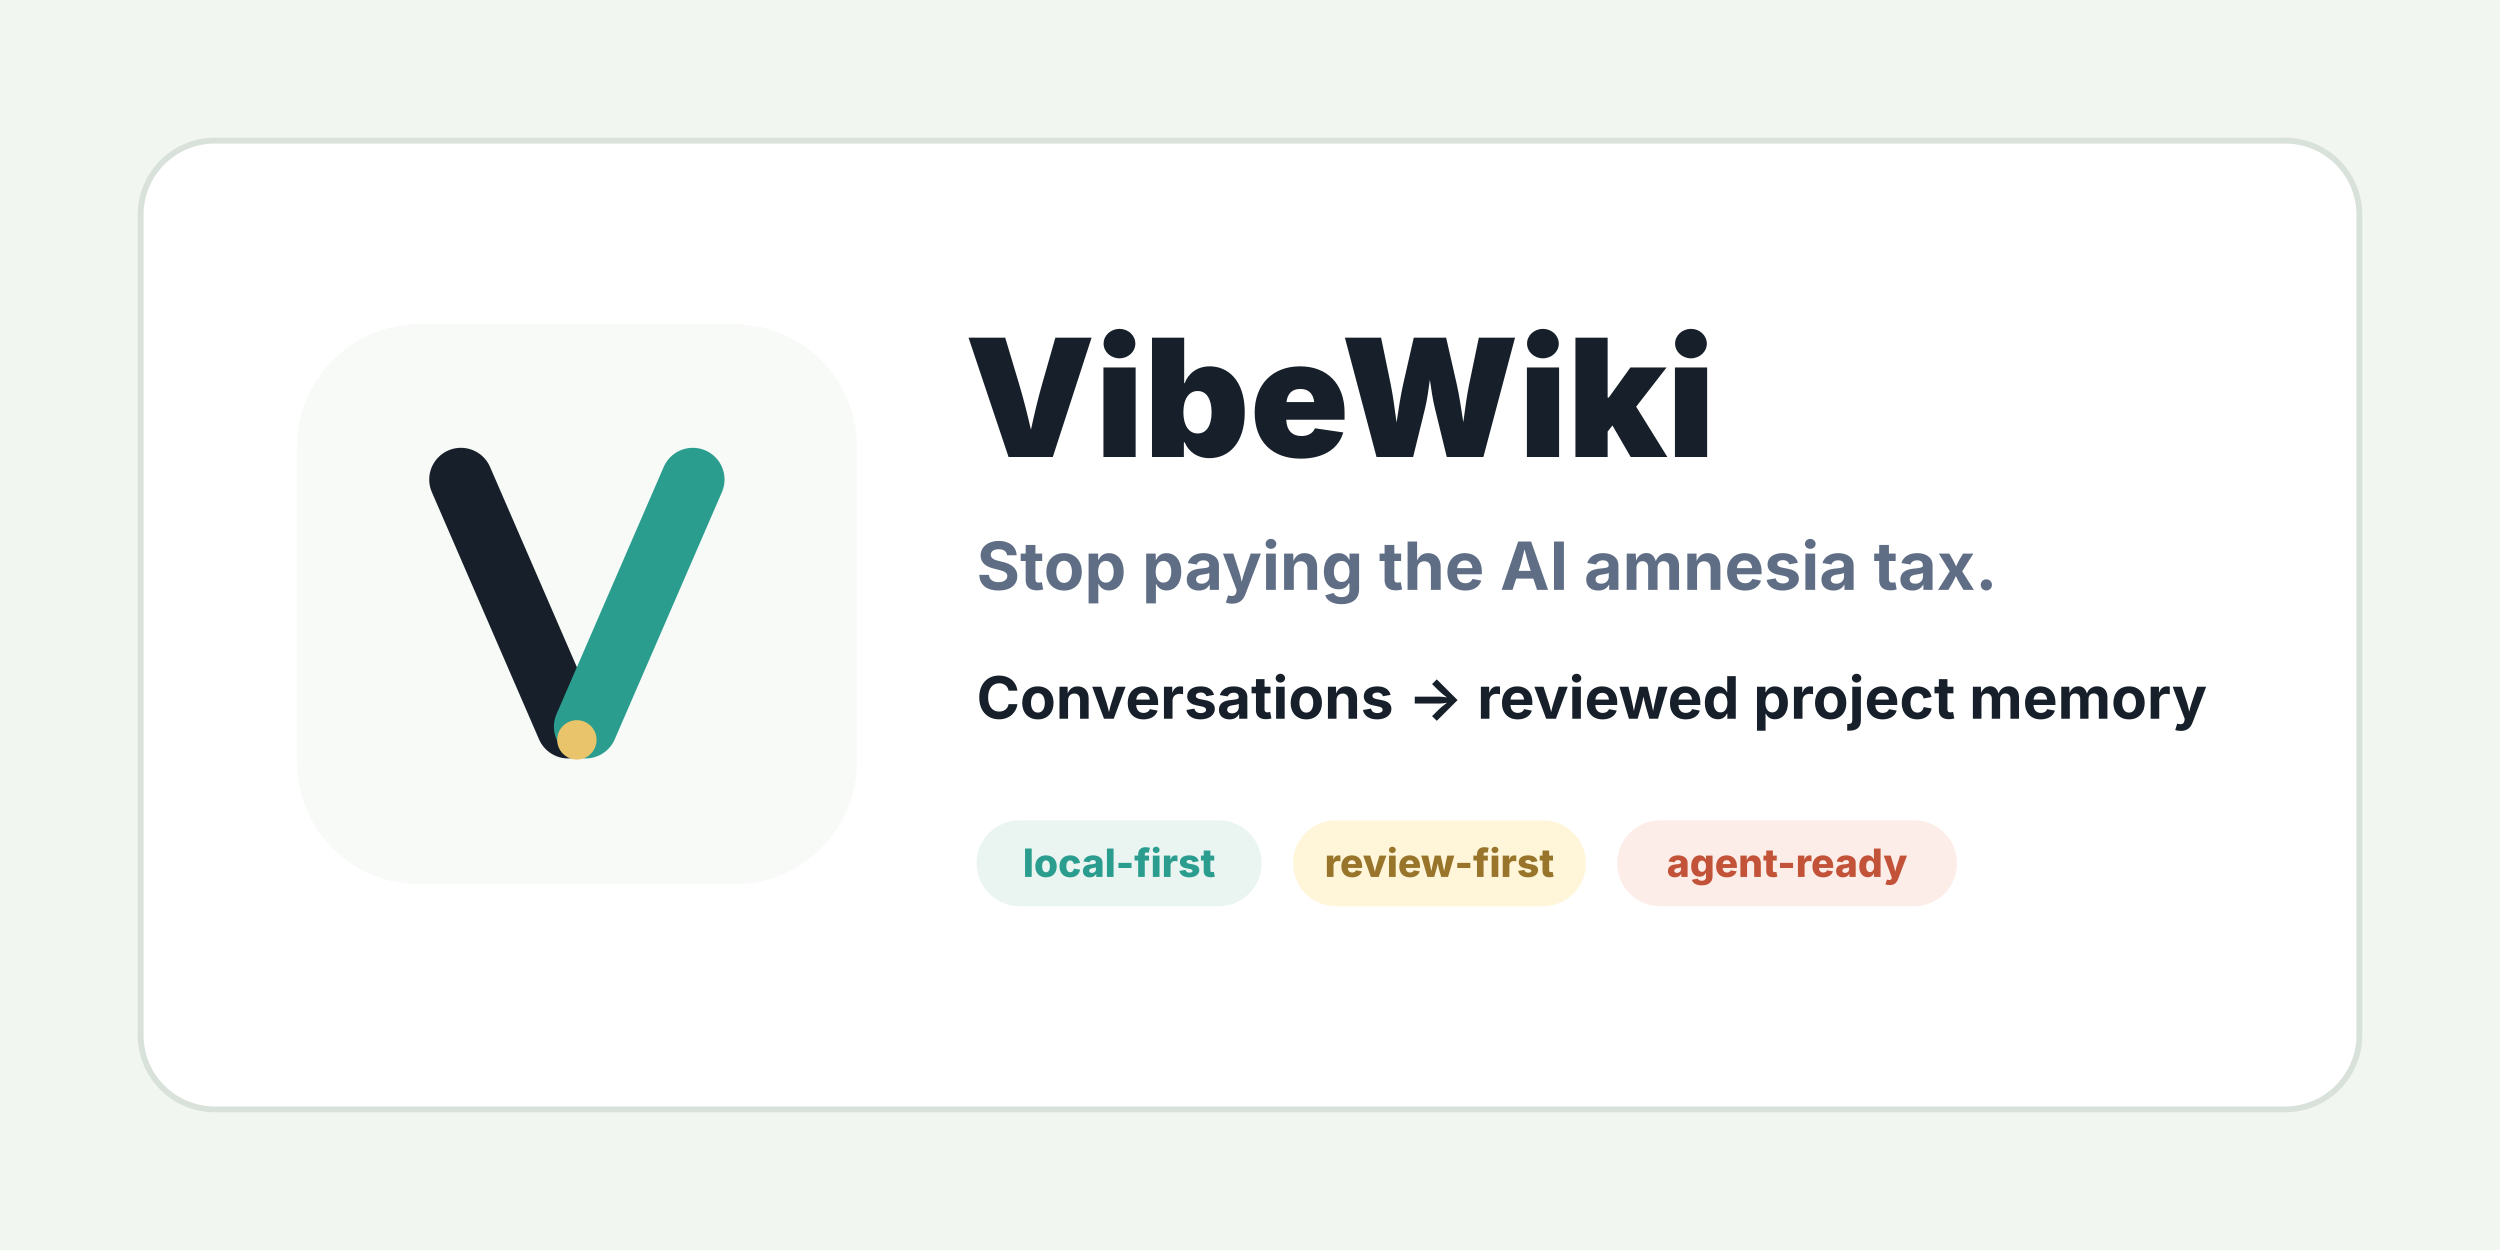
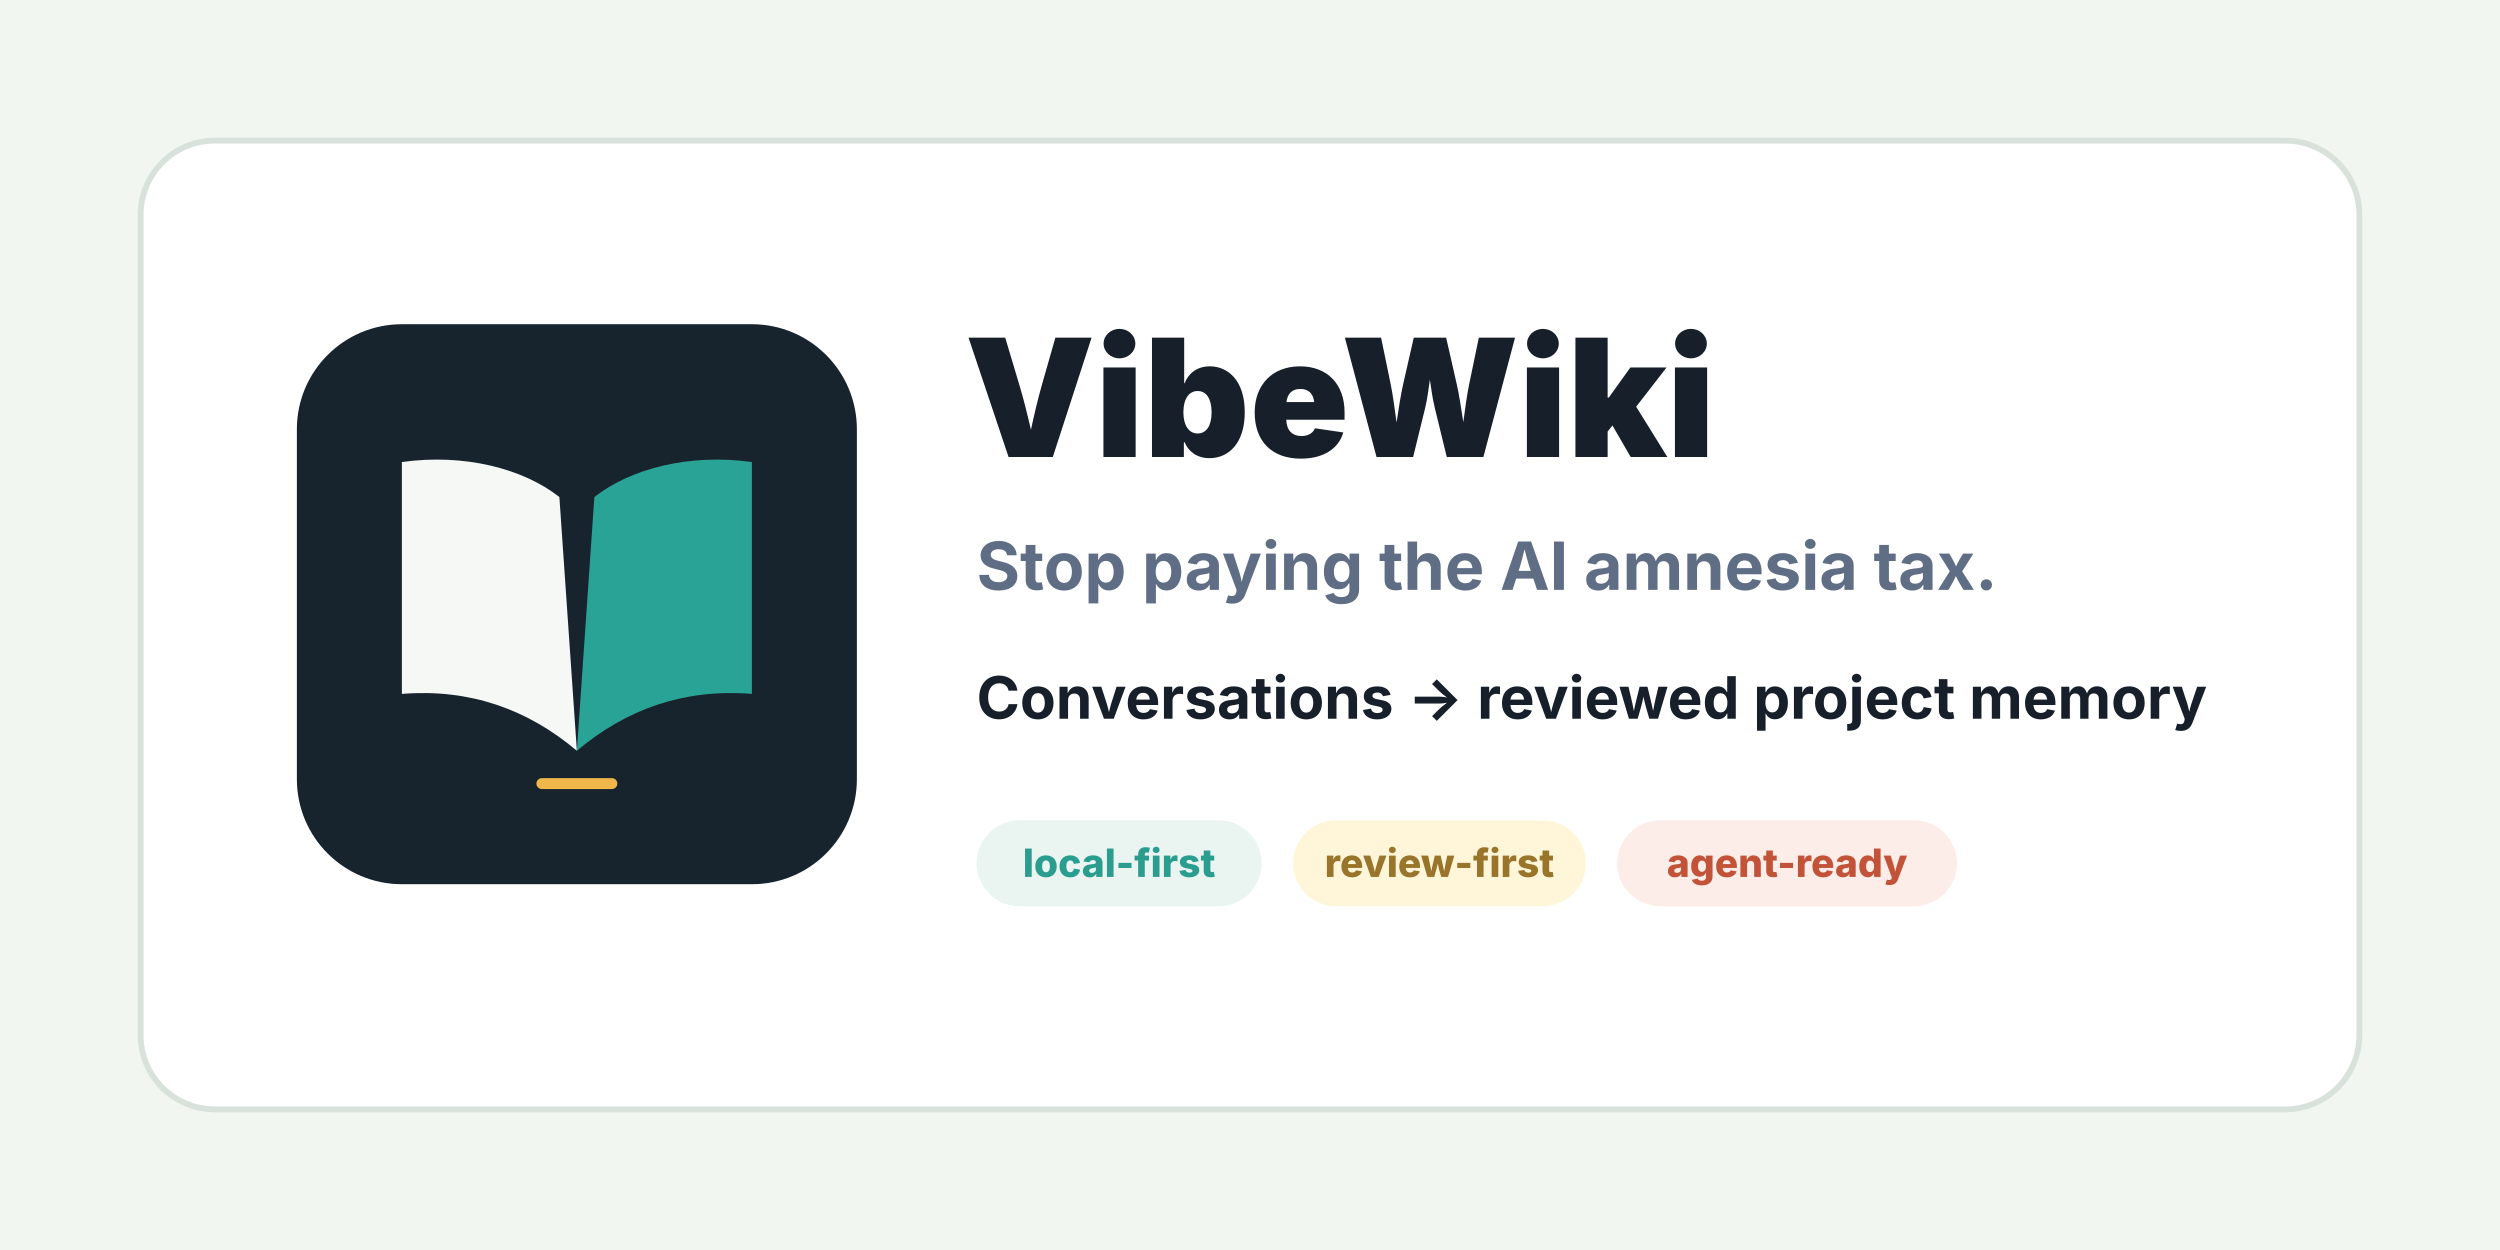
<svg xmlns="http://www.w3.org/2000/svg" viewBox="0 0 1280 640" role="img" aria-labelledby="title desc">
  <rect width="1280" height="640" fill="#F2F6F1" />
  <rect x="72" y="72" width="1136" height="496" rx="38" fill="#FFFFFF" stroke="#D8E1DA" stroke-width="3" />
  <g transform="translate(152 166) scale(.56)">
-     <rect width="512" height="512" rx="112" fill="#F7FAF6" />
-     <path d="M150 142L248 368" fill="none" stroke="#17202A" stroke-width="58" stroke-linecap="round" />
-     <path d="M362 142L264 368" fill="none" stroke="#2A9D8F" stroke-width="58" stroke-linecap="round" />
-     <circle cx="256" cy="380" r="18" fill="#E9C46A" />
+     <rect width="512" height="512" rx="96" fill="#17232D" />
+     <path d="M96 126C153 118 207 132 240 158L256 390C211 352 158 333 96 338V126Z" fill="#F5F8F5" />
+     <path d="M416 126C359 118 305 132 272 158L256 390C301 352 354 333 416 338V126Z" fill="#2AA397" />
+     <path d="M224 420H288" fill="none" stroke="#F0B84B" stroke-width="10" stroke-linecap="round" />
  </g>
  <text x="494" y="234" fill="#17202A" font-family="Inter, ui-sans-serif, system-ui, -apple-system, BlinkMacSystemFont, Segoe UI, sans-serif" font-size="84" font-weight="850">VibeWiki</text>
  <text x="500" y="302" fill="#5F6E85" font-family="Inter, ui-sans-serif, system-ui, -apple-system, BlinkMacSystemFont, Segoe UI, sans-serif" font-size="34" font-weight="650">Stop paying the AI amnesia tax.</text>
  <text x="500" y="368" fill="#17202A" font-family="Inter, ui-sans-serif, system-ui, -apple-system, BlinkMacSystemFont, Segoe UI, sans-serif" font-size="30" font-weight="700">Conversations → reviewed project memory</text>
  <g transform="translate(500 420)">
    <rect width="146" height="44" rx="22" fill="#EAF5F2" />
    <text x="73" y="29" text-anchor="middle" fill="#2A9D8F" font-family="Inter, ui-sans-serif, system-ui, -apple-system, BlinkMacSystemFont, Segoe UI, sans-serif" font-size="20" font-weight="800">local-first</text>
    <rect x="162" width="150" height="44" rx="22" fill="#FFF6DA" />
    <text x="237" y="29" text-anchor="middle" fill="#98752A" font-family="Inter, ui-sans-serif, system-ui, -apple-system, BlinkMacSystemFont, Segoe UI, sans-serif" font-size="20" font-weight="800">review-first</text>
    <rect x="328" width="174" height="44" rx="22" fill="#FDEDE8" />
    <text x="415" y="29" text-anchor="middle" fill="#C35338" font-family="Inter, ui-sans-serif, system-ui, -apple-system, BlinkMacSystemFont, Segoe UI, sans-serif" font-size="20" font-weight="800">agent-ready</text>
  </g>
</svg>
